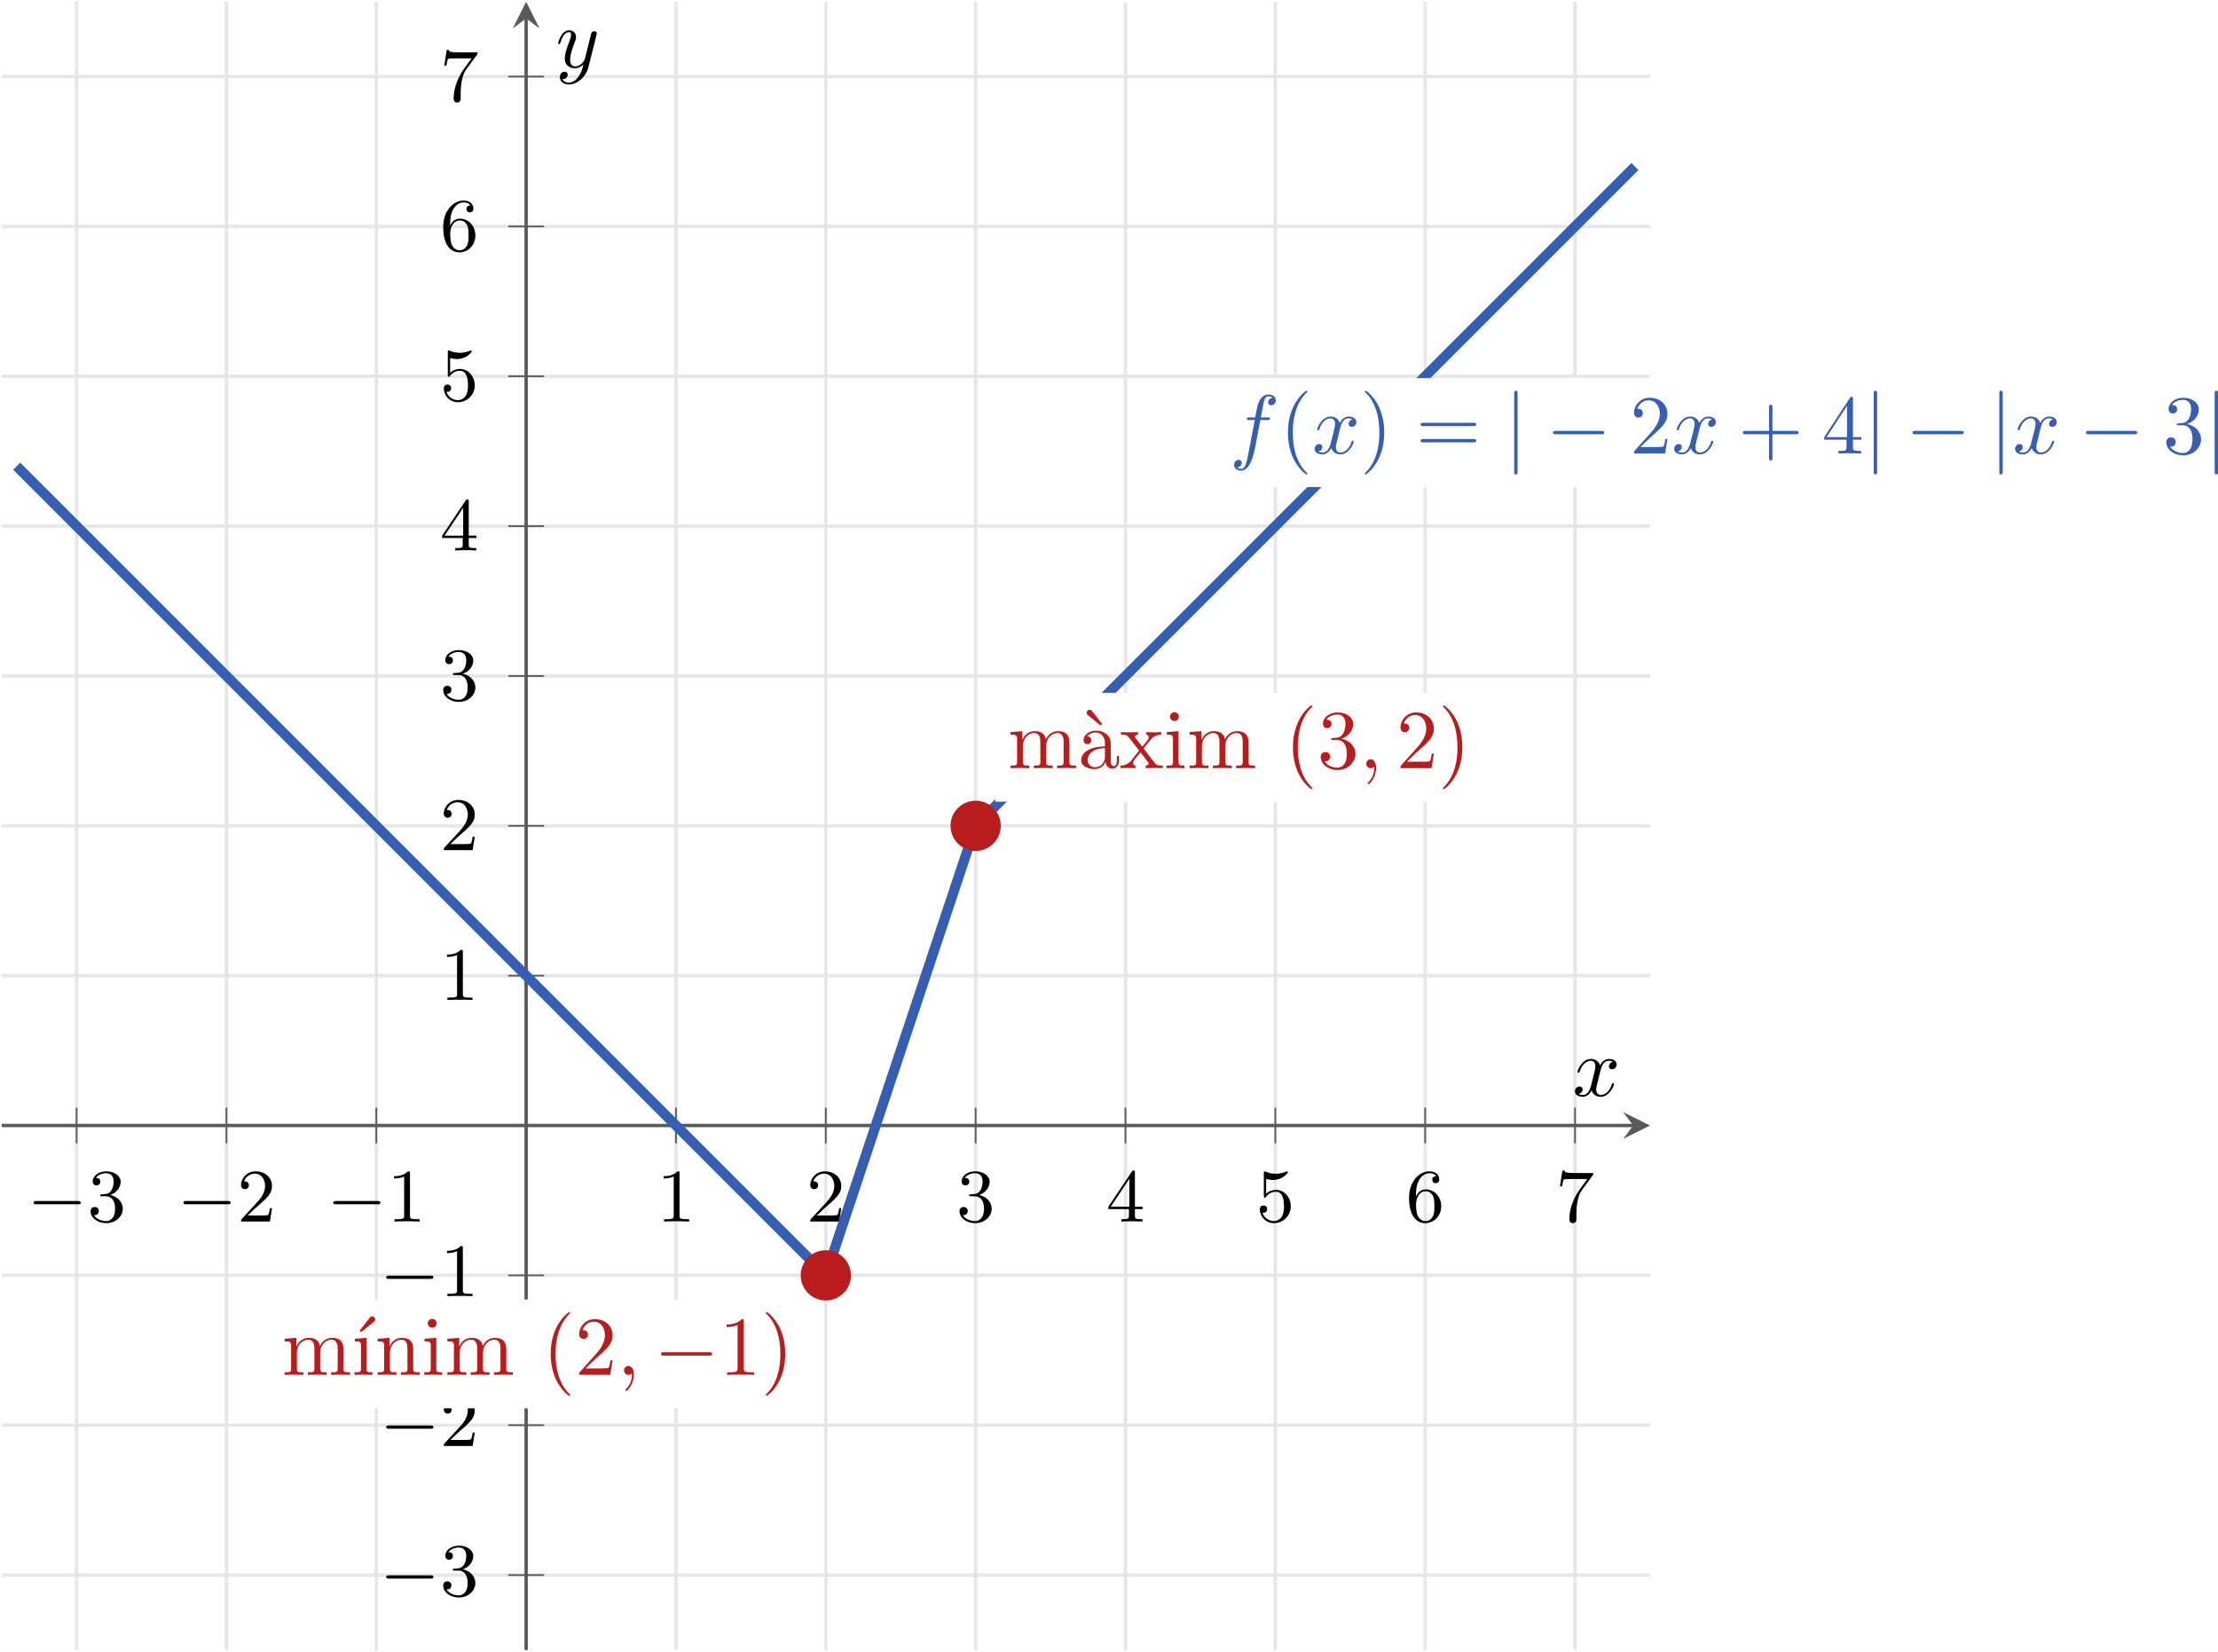
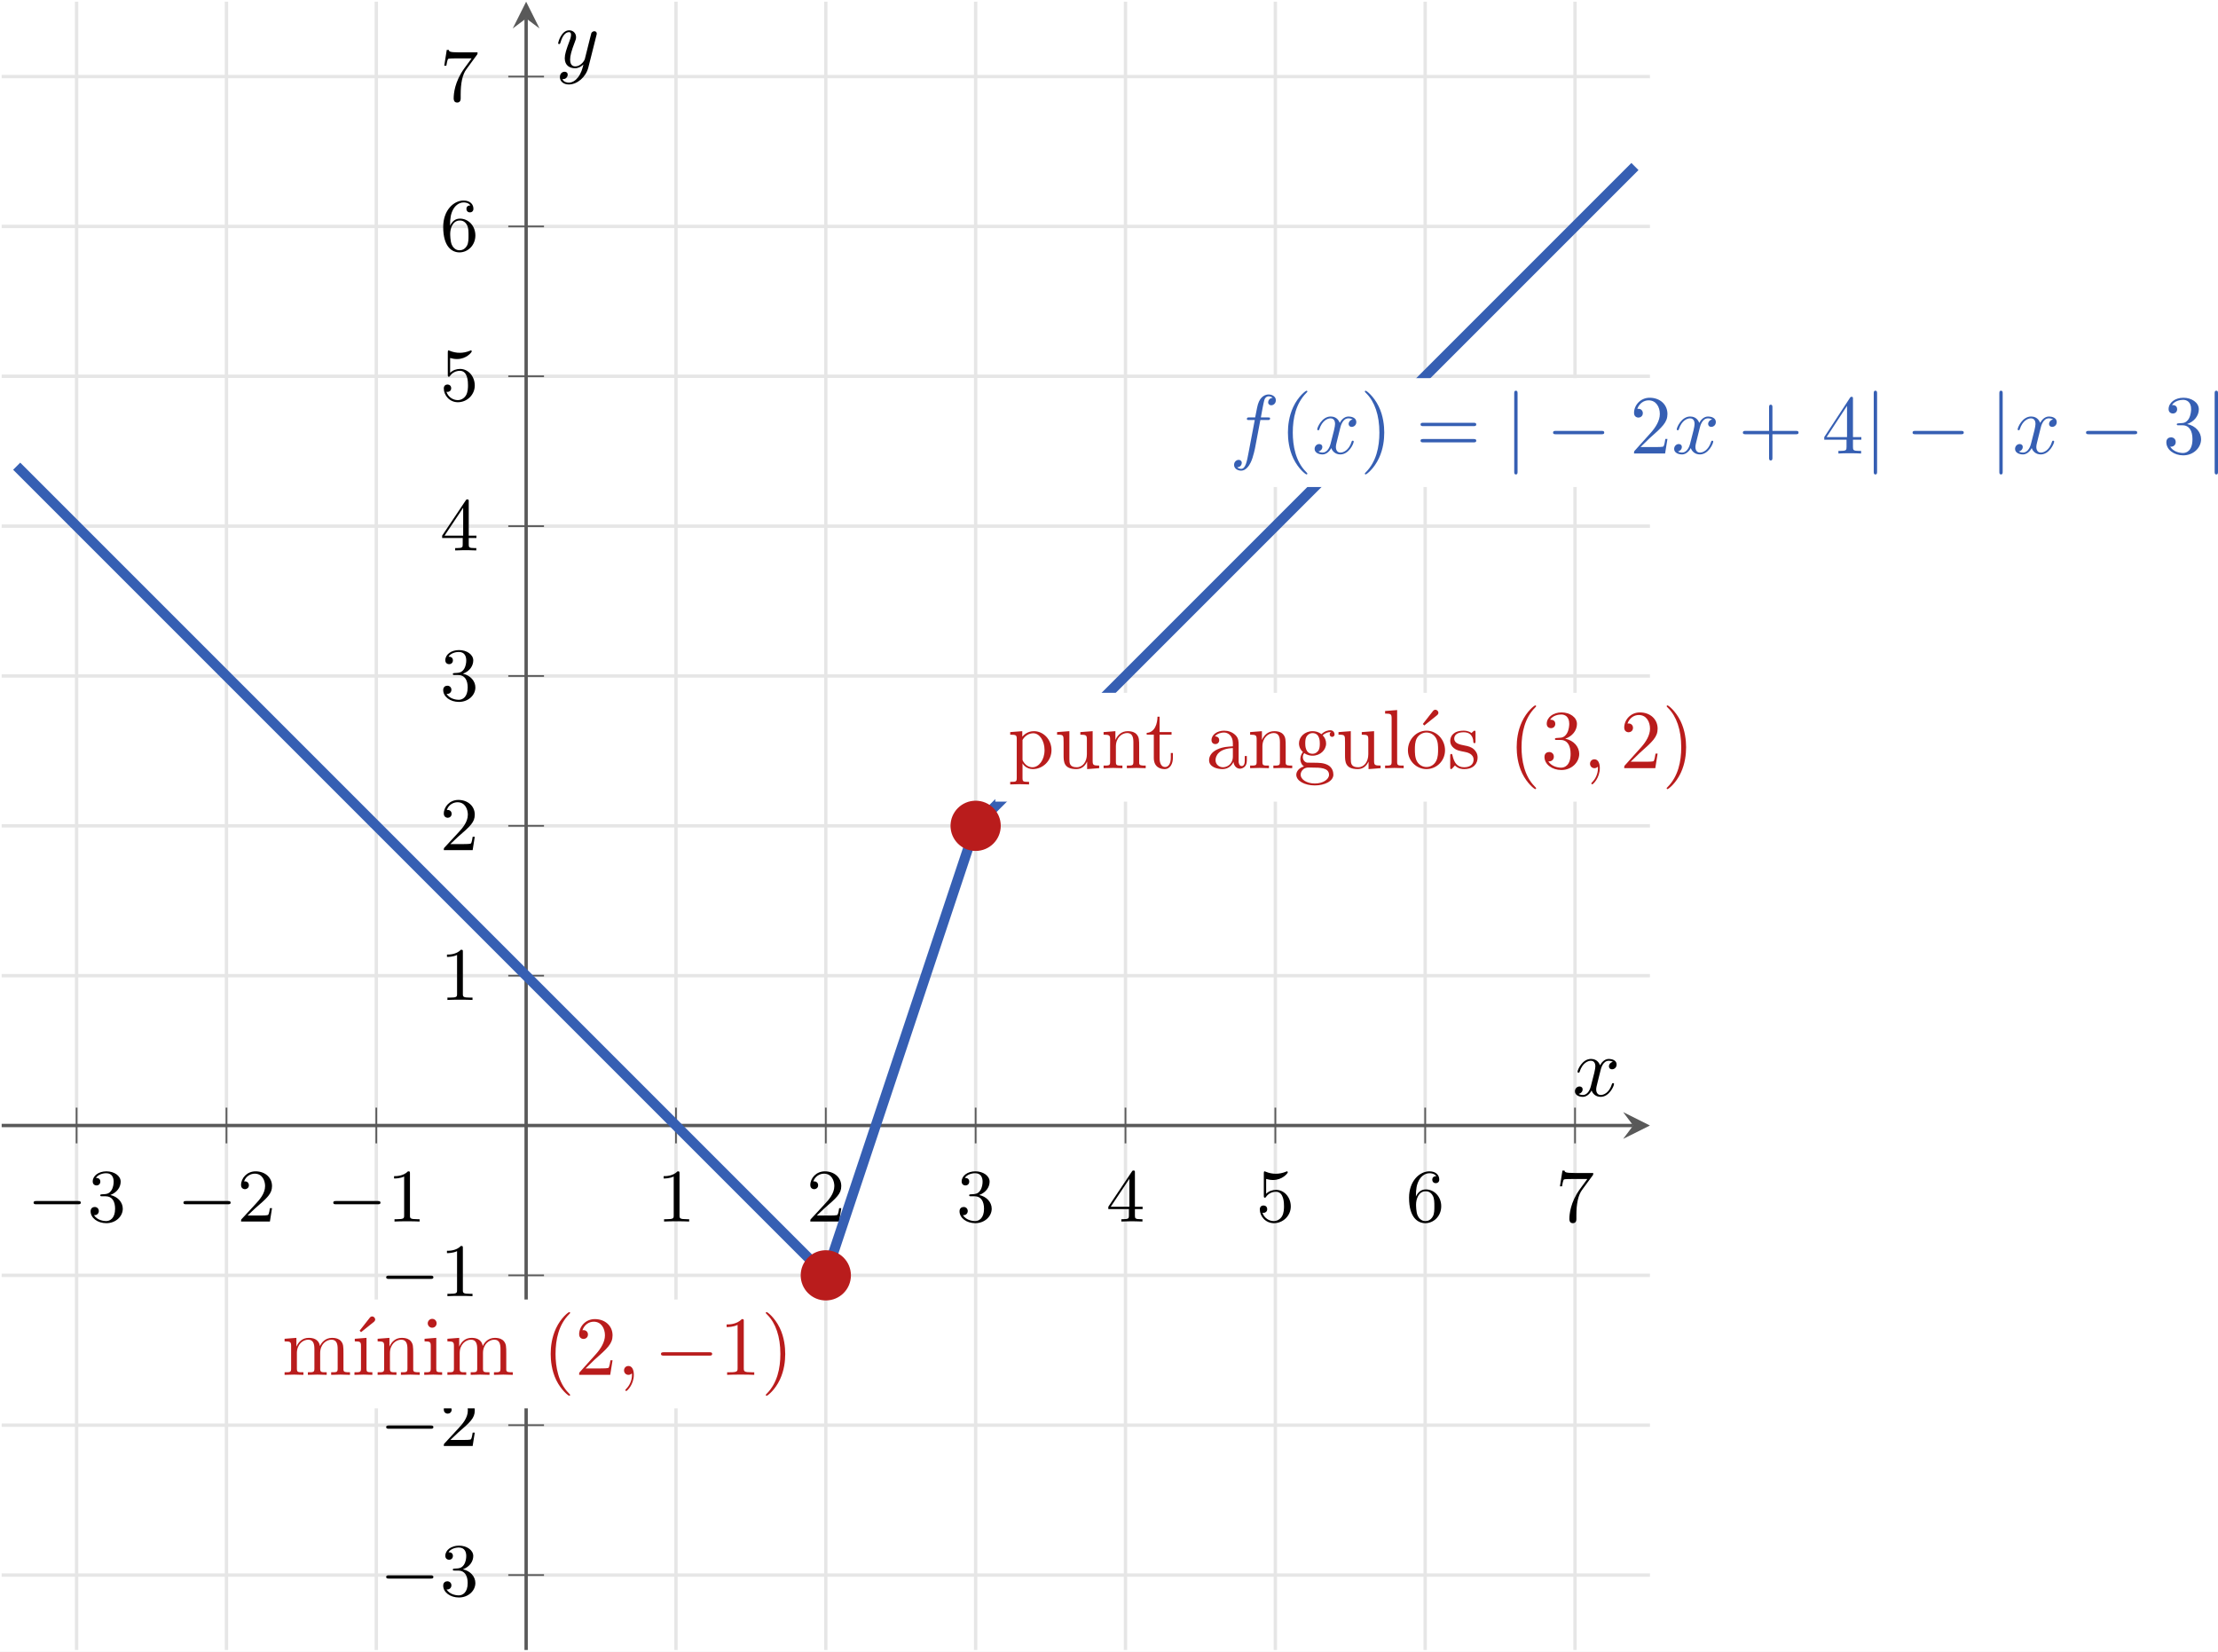
<svg xmlns="http://www.w3.org/2000/svg" xmlns:xlink="http://www.w3.org/1999/xlink" version="1.1" width="263.907pt" height="196.516pt" viewBox="-66.926 -67.02 263.907 196.516">
  <rect x="-66.926" y="-67.02" width="263.907" height="196.516" fill="white" />
  <defs>
    <clipPath id="clip1">
      <path d="M-66.727 129.297H129.391V-66.821H-66.727Z" />
    </clipPath>
    <path id="g0-0" d="M6.052-2.053C6.214-2.053 6.384-2.053 6.384-2.251C6.384-2.439 6.205-2.439 6.052-2.439H1.103C.95-2.439 .771-2.439 .771-2.251C.771-2.053 .941-2.053 1.103-2.053H6.052Z" />
    <path id="g1-49" d="M2.726-5.73C2.726-5.954 2.717-5.972 2.493-5.972C1.937-5.398 1.112-5.398 .834-5.398V-5.12C1.004-5.12 1.551-5.12 2.035-5.353V-.717C2.035-.386 2.008-.278 1.175-.278H.888V0C1.21-.027 2.008-.027 2.376-.027S3.551-.027 3.873 0V-.278H3.587C2.753-.278 2.726-.386 2.726-.717V-5.73Z" />
    <path id="g1-50" d="M4.142-1.587H3.891C3.873-1.47 3.802-.941 3.685-.798C3.631-.717 3.013-.717 2.833-.717H1.237L2.125-1.56C3.596-2.833 4.142-3.309 4.142-4.223C4.142-5.254 3.291-5.972 2.188-5.972C1.157-5.972 .457-5.156 .457-4.34C.457-3.891 .843-3.847 .924-3.847C1.121-3.847 1.39-3.99 1.39-4.313C1.39-4.582 1.201-4.779 .924-4.779C.879-4.779 .852-4.779 .816-4.77C1.031-5.407 1.605-5.694 2.089-5.694C3.004-5.694 3.318-4.842 3.318-4.223C3.318-3.309 2.627-2.564 2.197-2.098L.556-.323C.457-.224 .457-.206 .457 0H3.891L4.142-1.587Z" />
    <path id="g1-51" d="M2.735-3.156C3.569-3.47 3.963-4.125 3.963-4.743C3.963-5.434 3.201-5.972 2.268-5.972S.637-5.443 .637-4.761C.637-4.465 .834-4.295 1.094-4.295S1.542-4.483 1.542-4.743C1.542-5.057 1.327-5.192 1.022-5.192C1.255-5.568 1.802-5.747 2.242-5.747C2.986-5.747 3.129-5.156 3.129-4.734C3.129-4.465 3.075-4.035 2.851-3.694C2.573-3.291 2.26-3.273 2-3.255C1.775-3.237 1.757-3.237 1.686-3.237C1.605-3.228 1.533-3.219 1.533-3.12C1.533-3.004 1.605-3.004 1.757-3.004H2.179C2.959-3.004 3.3-2.376 3.3-1.524C3.3-.377 2.69-.054 2.233-.054C2.062-.054 1.193-.099 .789-.762C1.112-.717 1.363-.941 1.363-1.246C1.363-1.542 1.139-1.731 .879-1.731C.655-1.731 .386-1.596 .386-1.219C.386-.421 1.219 .197 2.26 .197C3.38 .197 4.214-.61 4.214-1.524C4.214-2.304 3.596-2.968 2.735-3.156Z" />
    <path id="g1-52" d="M.26-1.757V-1.479H2.708V-.708C2.708-.377 2.681-.278 2.008-.278H1.811V0C2.376-.027 3.004-.027 3.067-.027C3.111-.027 3.757-.027 4.322 0V-.278H4.125C3.452-.278 3.425-.377 3.425-.708V-1.479H4.34V-1.757H3.425V-5.828C3.425-6.007 3.425-6.07 3.255-6.07C3.147-6.07 3.138-6.061 3.058-5.936L.26-1.757ZM.547-1.757L2.762-5.075V-1.757H.547Z" />
    <path id="g1-53" d="M.933-3.093C.933-2.932 .933-2.833 1.058-2.833C1.13-2.833 1.157-2.869 1.21-2.95C1.479-3.327 1.91-3.542 2.376-3.542C3.335-3.542 3.335-2.161 3.335-1.838C3.335-1.56 3.335-1.004 3.084-.601C2.842-.224 2.466-.054 2.116-.054C1.587-.054 .986-.386 .771-1.049C.78-1.049 .834-1.031 .897-1.031C1.076-1.031 1.336-1.148 1.336-1.47C1.336-1.748 1.139-1.91 .897-1.91C.708-1.91 .457-1.802 .457-1.444C.457-.628 1.139 .197 2.134 .197C3.219 .197 4.142-.681 4.142-1.793C4.142-2.878 3.371-3.766 2.394-3.766C1.964-3.766 1.524-3.622 1.21-3.3V-5.066C1.479-4.985 1.757-4.94 2.035-4.94C3.138-4.94 3.784-5.738 3.784-5.855C3.784-5.936 3.73-5.972 3.685-5.972C3.667-5.972 3.649-5.972 3.569-5.927C3.147-5.756 2.735-5.685 2.358-5.685C1.973-5.685 1.569-5.756 1.157-5.927C1.067-5.972 1.049-5.972 1.04-5.972C.933-5.972 .933-5.882 .933-5.73V-3.093Z" />
    <path id="g1-54" d="M1.201-2.968C1.201-3.882 1.3-4.394 1.542-4.86C1.722-5.227 2.161-5.747 2.824-5.747C3.004-5.747 3.416-5.712 3.622-5.389C3.291-5.389 3.147-5.218 3.147-4.976C3.147-4.743 3.309-4.564 3.56-4.564S3.981-4.725 3.981-4.994C3.981-5.496 3.622-5.972 2.806-5.972C1.65-5.972 .386-4.833 .386-2.833C.386-.403 1.479 .197 2.322 .197C3.318 .197 4.214-.637 4.214-1.82C4.214-2.959 3.389-3.82 2.376-3.82C1.838-3.82 1.453-3.506 1.201-2.968ZM2.313-.054C1.802-.054 1.506-.475 1.399-.735C1.228-1.139 1.219-1.883 1.219-2.026C1.219-2.627 1.497-3.596 2.358-3.596C2.502-3.596 2.941-3.596 3.228-3.04C3.398-2.699 3.398-2.26 3.398-1.829S3.398-.959 3.228-.628C2.95-.117 2.555-.054 2.313-.054Z" />
    <path id="g1-55" d="M4.394-5.469C4.474-5.568 4.474-5.586 4.474-5.774H2.242C1.112-5.774 1.085-5.891 1.058-6.061H.807L.511-4.187H.762C.798-4.394 .87-4.896 .986-5.003C1.049-5.057 1.757-5.057 1.883-5.057H3.766L2.905-3.882C1.739-2.277 1.632-.816 1.632-.305C1.632-.206 1.632 .197 2.044 .197C2.466 .197 2.466-.197 2.466-.314V-.753C2.466-2.071 2.663-3.111 3.138-3.757L4.394-5.469Z" />
    <path id="g2-0" d="M6.565-2.291C6.735-2.291 6.914-2.291 6.914-2.491S6.735-2.69 6.565-2.69H1.176C1.006-2.69 .827-2.69 .827-2.491S1.006-2.291 1.176-2.291H6.565Z" />
    <path id="g2-106" d="M1.584-7.113C1.584-7.293 1.584-7.472 1.385-7.472S1.186-7.293 1.186-7.113V2.132C1.186 2.311 1.186 2.491 1.385 2.491S1.584 2.311 1.584 2.132V-7.113Z" />
    <path id="g3-59" d="M2.022-.01C2.022-.667 1.773-1.056 1.385-1.056C1.056-1.056 .857-.807 .857-.528C.857-.259 1.056 0 1.385 0C1.504 0 1.634-.04 1.733-.13C1.763-.149 1.773-.159 1.783-.159S1.803-.149 1.803-.01C1.803 .727 1.455 1.325 1.126 1.654C1.016 1.763 1.016 1.783 1.016 1.813C1.016 1.883 1.066 1.923 1.116 1.923C1.225 1.923 2.022 1.156 2.022-.01Z" />
    <path id="g3-102" d="M3.656-3.985H4.513C4.712-3.985 4.812-3.985 4.812-4.184C4.812-4.294 4.712-4.294 4.543-4.294H3.716L3.925-5.43C3.965-5.639 4.105-6.346 4.164-6.466C4.254-6.655 4.423-6.804 4.633-6.804C4.672-6.804 4.932-6.804 5.121-6.625C4.682-6.585 4.583-6.237 4.583-6.087C4.583-5.858 4.762-5.738 4.951-5.738C5.21-5.738 5.499-5.958 5.499-6.336C5.499-6.795 5.041-7.024 4.633-7.024C4.294-7.024 3.666-6.844 3.367-5.858C3.308-5.649 3.278-5.549 3.039-4.294H2.351C2.162-4.294 2.052-4.294 2.052-4.105C2.052-3.985 2.142-3.985 2.331-3.985H2.989L2.242-.05C2.062 .917 1.893 1.823 1.375 1.823C1.335 1.823 1.086 1.823 .897 1.644C1.355 1.614 1.445 1.255 1.445 1.106C1.445 .877 1.265 .757 1.076 .757C.817 .757 .528 .976 .528 1.355C.528 1.803 .966 2.042 1.375 2.042C1.923 2.042 2.321 1.455 2.501 1.076C2.819 .448 3.049-.757 3.059-.827L3.656-3.985Z" />
    <path id="g3-120" d="M3.328-3.009C3.387-3.268 3.616-4.184 4.314-4.184C4.364-4.184 4.603-4.184 4.812-4.055C4.533-4.005 4.334-3.756 4.334-3.517C4.334-3.357 4.443-3.168 4.712-3.168C4.932-3.168 5.25-3.347 5.25-3.746C5.25-4.264 4.663-4.403 4.324-4.403C3.746-4.403 3.397-3.875 3.278-3.646C3.029-4.304 2.491-4.403 2.202-4.403C1.166-4.403 .598-3.118 .598-2.869C.598-2.77 .697-2.77 .717-2.77C.797-2.77 .827-2.79 .847-2.879C1.186-3.935 1.843-4.184 2.182-4.184C2.371-4.184 2.72-4.095 2.72-3.517C2.72-3.208 2.55-2.54 2.182-1.146C2.022-.528 1.674-.11 1.235-.11C1.176-.11 .946-.11 .737-.239C.986-.289 1.205-.498 1.205-.777C1.205-1.046 .986-1.126 .837-1.126C.538-1.126 .289-.867 .289-.548C.289-.09 .787 .11 1.225 .11C1.883 .11 2.242-.588 2.271-.648C2.391-.279 2.75 .11 3.347 .11C4.374 .11 4.941-1.176 4.941-1.425C4.941-1.524 4.852-1.524 4.822-1.524C4.732-1.524 4.712-1.484 4.692-1.415C4.364-.349 3.686-.11 3.367-.11C2.979-.11 2.819-.428 2.819-.767C2.819-.986 2.879-1.205 2.989-1.644L3.328-3.009Z" />
    <path id="g3-121" d="M4.842-3.796C4.882-3.935 4.882-3.955 4.882-4.025C4.882-4.204 4.742-4.294 4.593-4.294C4.493-4.294 4.334-4.234 4.244-4.085C4.224-4.035 4.144-3.726 4.105-3.547C4.035-3.288 3.965-3.019 3.905-2.75L3.457-.956C3.417-.807 2.989-.11 2.331-.11C1.823-.11 1.714-.548 1.714-.917C1.714-1.375 1.883-1.993 2.222-2.869C2.381-3.278 2.421-3.387 2.421-3.587C2.421-4.035 2.102-4.403 1.604-4.403C.658-4.403 .289-2.959 .289-2.869C.289-2.77 .389-2.77 .408-2.77C.508-2.77 .518-2.79 .568-2.949C.837-3.885 1.235-4.184 1.574-4.184C1.654-4.184 1.823-4.184 1.823-3.866C1.823-3.616 1.724-3.357 1.654-3.168C1.255-2.112 1.076-1.544 1.076-1.076C1.076-.189 1.704 .11 2.291 .11C2.68 .11 3.019-.06 3.298-.339C3.168 .179 3.049 .667 2.65 1.196C2.391 1.534 2.012 1.823 1.554 1.823C1.415 1.823 .966 1.793 .797 1.405C.956 1.405 1.086 1.405 1.225 1.285C1.325 1.196 1.425 1.066 1.425 .877C1.425 .568 1.156 .528 1.056 .528C.827 .528 .498 .687 .498 1.176C.498 1.674 .936 2.042 1.554 2.042C2.58 2.042 3.606 1.136 3.885 .01L4.842-3.796Z" />
    <path id="g4-16" d="M1.763-4.403L.369-4.294V-3.985C1.016-3.985 1.106-3.925 1.106-3.437V-.757C1.106-.309 .996-.309 .329-.309V0C.648-.01 1.186-.03 1.425-.03C1.773-.03 2.122-.01 2.461 0V-.309C1.803-.309 1.763-.359 1.763-.747V-4.403Z" />
-     <path id="g4-18" d="M2.74-5.081L2.919-5.25L1.724-6.785C1.694-6.824 1.584-6.954 1.425-6.954C1.245-6.954 1.066-6.775 1.066-6.595C1.066-6.476 1.136-6.376 1.235-6.296L2.74-5.081Z" />
    <path id="g4-19" d="M3.736-6.296C3.826-6.366 3.905-6.476 3.905-6.595C3.905-6.775 3.726-6.954 3.547-6.954C3.397-6.954 3.288-6.844 3.248-6.785L2.052-5.26L2.222-5.081L3.736-6.296Z" />
    <path id="g4-40" d="M3.298 2.391C3.298 2.361 3.298 2.341 3.128 2.172C1.883 .917 1.564-.966 1.564-2.491C1.564-4.224 1.943-5.958 3.168-7.203C3.298-7.323 3.298-7.342 3.298-7.372C3.298-7.442 3.258-7.472 3.198-7.472C3.098-7.472 2.202-6.795 1.614-5.529C1.106-4.433 .986-3.328 .986-2.491C.986-1.714 1.096-.508 1.644 .618C2.242 1.843 3.098 2.491 3.198 2.491C3.258 2.491 3.298 2.461 3.298 2.391Z" />
    <path id="g4-41" d="M2.879-2.491C2.879-3.268 2.77-4.473 2.222-5.599C1.624-6.824 .767-7.472 .667-7.472C.608-7.472 .568-7.432 .568-7.372C.568-7.342 .568-7.323 .757-7.143C1.733-6.157 2.301-4.573 2.301-2.491C2.301-.787 1.933 .966 .697 2.222C.568 2.341 .568 2.361 .568 2.391C.568 2.451 .608 2.491 .667 2.491C.767 2.491 1.664 1.813 2.252 .548C2.76-.548 2.879-1.654 2.879-2.491Z" />
    <path id="g4-43" d="M4.075-2.291H6.854C6.994-2.291 7.183-2.291 7.183-2.491S6.994-2.69 6.854-2.69H4.075V-5.479C4.075-5.619 4.075-5.808 3.875-5.808S3.676-5.619 3.676-5.479V-2.69H.887C.747-2.69 .558-2.69 .558-2.491S.747-2.291 .887-2.291H3.676V.498C3.676 .638 3.676 .827 3.875 .827S4.075 .638 4.075 .498V-2.291Z" />
    <path id="g4-49" d="M2.929-6.376C2.929-6.615 2.929-6.635 2.7-6.635C2.082-5.998 1.205-5.998 .887-5.998V-5.689C1.086-5.689 1.674-5.689 2.192-5.948V-.787C2.192-.428 2.162-.309 1.265-.309H.946V0C1.295-.03 2.162-.03 2.56-.03S3.826-.03 4.174 0V-.309H3.856C2.959-.309 2.929-.418 2.929-.787V-6.376Z" />
    <path id="g4-50" d="M1.265-.767L2.321-1.793C3.875-3.168 4.473-3.706 4.473-4.702C4.473-5.838 3.577-6.635 2.361-6.635C1.235-6.635 .498-5.719 .498-4.832C.498-4.274 .996-4.274 1.026-4.274C1.196-4.274 1.544-4.394 1.544-4.802C1.544-5.061 1.365-5.32 1.016-5.32C.936-5.32 .917-5.32 .887-5.31C1.116-5.958 1.654-6.326 2.232-6.326C3.138-6.326 3.567-5.519 3.567-4.702C3.567-3.905 3.068-3.118 2.521-2.501L.608-.369C.498-.259 .498-.239 .498 0H4.194L4.473-1.733H4.224C4.174-1.435 4.105-.996 4.005-.847C3.935-.767 3.278-.767 3.059-.767H1.265Z" />
    <path id="g4-51" d="M2.889-3.507C3.706-3.776 4.284-4.473 4.284-5.26C4.284-6.077 3.407-6.635 2.451-6.635C1.445-6.635 .687-6.037 .687-5.28C.687-4.951 .907-4.762 1.196-4.762C1.504-4.762 1.704-4.981 1.704-5.27C1.704-5.768 1.235-5.768 1.086-5.768C1.395-6.257 2.052-6.386 2.411-6.386C2.819-6.386 3.367-6.167 3.367-5.27C3.367-5.151 3.347-4.573 3.088-4.134C2.79-3.656 2.451-3.626 2.202-3.616C2.122-3.606 1.883-3.587 1.813-3.587C1.733-3.577 1.664-3.567 1.664-3.467C1.664-3.357 1.733-3.357 1.903-3.357H2.341C3.158-3.357 3.527-2.68 3.527-1.704C3.527-.349 2.839-.06 2.401-.06C1.973-.06 1.225-.229 .877-.817C1.225-.767 1.534-.986 1.534-1.365C1.534-1.724 1.265-1.923 .976-1.923C.737-1.923 .418-1.783 .418-1.345C.418-.438 1.345 .219 2.431 .219C3.646 .219 4.553-.687 4.553-1.704C4.553-2.521 3.925-3.298 2.889-3.507Z" />
    <path id="g4-52" d="M2.929-1.644V-.777C2.929-.418 2.909-.309 2.172-.309H1.963V0C2.371-.03 2.889-.03 3.308-.03S4.254-.03 4.663 0V-.309H4.453C3.716-.309 3.696-.418 3.696-.777V-1.644H4.692V-1.953H3.696V-6.486C3.696-6.685 3.696-6.745 3.537-6.745C3.447-6.745 3.417-6.745 3.337-6.625L.279-1.953V-1.644H2.929ZM2.989-1.953H.558L2.989-5.669V-1.953Z" />
    <path id="g4-61" d="M6.844-3.258C6.994-3.258 7.183-3.258 7.183-3.457S6.994-3.656 6.854-3.656H.887C.747-3.656 .558-3.656 .558-3.457S.747-3.258 .897-3.258H6.844ZM6.854-1.325C6.994-1.325 7.183-1.325 7.183-1.524S6.994-1.724 6.844-1.724H.897C.747-1.724 .558-1.724 .558-1.524S.747-1.325 .887-1.325H6.854Z" />
    <path id="g4-97" d="M3.318-.757C3.357-.359 3.626 .06 4.095 .06C4.304 .06 4.912-.08 4.912-.887V-1.445H4.663V-.887C4.663-.309 4.413-.249 4.304-.249C3.975-.249 3.935-.697 3.935-.747V-2.74C3.935-3.158 3.935-3.547 3.577-3.915C3.188-4.304 2.69-4.463 2.212-4.463C1.395-4.463 .707-3.995 .707-3.337C.707-3.039 .907-2.869 1.166-2.869C1.445-2.869 1.624-3.068 1.624-3.328C1.624-3.447 1.574-3.776 1.116-3.786C1.385-4.134 1.873-4.244 2.192-4.244C2.68-4.244 3.248-3.856 3.248-2.969V-2.6C2.74-2.57 2.042-2.54 1.415-2.242C.667-1.903 .418-1.385 .418-.946C.418-.139 1.385 .11 2.012 .11C2.67 .11 3.128-.289 3.318-.757ZM3.248-2.391V-1.395C3.248-.448 2.531-.11 2.082-.11C1.594-.11 1.186-.458 1.186-.956C1.186-1.504 1.604-2.331 3.248-2.391Z" />
+     <path id="g4-103" d="M2.212-1.714C1.345-1.714 1.345-2.71 1.345-2.939C1.345-3.208 1.355-3.527 1.504-3.776C1.584-3.895 1.813-4.174 2.212-4.174C3.078-4.174 3.078-3.178 3.078-2.949C3.078-2.68 3.068-2.361 2.919-2.112C2.839-1.993 2.61-1.714 2.212-1.714ZM1.056-1.325C1.056-1.365 1.056-1.594 1.225-1.793C1.614-1.514 2.022-1.484 2.212-1.484C3.138-1.484 3.826-2.172 3.826-2.939C3.826-3.308 3.666-3.676 3.417-3.905C3.776-4.244 4.134-4.294 4.314-4.294C4.334-4.294 4.384-4.294 4.413-4.284C4.304-4.244 4.254-4.134 4.254-4.015C4.254-3.846 4.384-3.726 4.543-3.726C4.643-3.726 4.832-3.796 4.832-4.025C4.832-4.194 4.712-4.513 4.324-4.513C4.125-4.513 3.686-4.453 3.268-4.045C2.849-4.374 2.431-4.403 2.212-4.403C1.285-4.403 .598-3.716 .598-2.949C.598-2.511 .817-2.132 1.066-1.923C.936-1.773 .757-1.445 .757-1.096C.757-.787 .887-.408 1.196-.209C.598-.04 .279 .389 .279 .787C.279 1.504 1.265 2.052 2.481 2.052C3.656 2.052 4.692 1.544 4.692 .767C4.692 .418 4.553-.09 4.045-.369C3.517-.648 2.939-.648 2.331-.648C2.082-.648 1.654-.648 1.584-.658C1.265-.697 1.056-1.006 1.056-1.325ZM2.491 1.823C1.484 1.823 .797 1.315 .797 .787C.797 .329 1.176-.04 1.614-.07H2.202C3.059-.07 4.174-.07 4.174 .787C4.174 1.325 3.467 1.823 2.491 1.823Z" />
    <path id="g4-105" d="M1.763-4.403L.369-4.294V-3.985C1.016-3.985 1.106-3.925 1.106-3.437V-.757C1.106-.309 .996-.309 .329-.309V0C.648-.01 1.186-.03 1.425-.03C1.773-.03 2.122-.01 2.461 0V-.309C1.803-.309 1.763-.359 1.763-.747V-4.403ZM1.803-6.137C1.803-6.456 1.554-6.665 1.275-6.665C.966-6.665 .747-6.396 .747-6.137C.747-5.868 .966-5.609 1.275-5.609C1.554-5.609 1.803-5.818 1.803-6.137Z" />
+     <path id="g4-108" d="M1.763-6.914L.329-6.804V-6.496C1.026-6.496 1.106-6.426 1.106-5.938V-.757C1.106-.309 .996-.309 .329-.309V0C.658-.01 1.186-.03 1.435-.03S2.172-.01 2.54 0V-.309C1.873-.309 1.763-.309 1.763-.757V-6.914Z" />
    <path id="g4-109" d="M1.096-3.427V-.757C1.096-.309 .986-.309 .319-.309V0C.667-.01 1.176-.03 1.445-.03C1.704-.03 2.222-.01 2.56 0V-.309C1.893-.309 1.783-.309 1.783-.757V-2.59C1.783-3.626 2.491-4.184 3.128-4.184C3.756-4.184 3.866-3.646 3.866-3.078V-.757C3.866-.309 3.756-.309 3.088-.309V0C3.437-.01 3.945-.03 4.214-.03C4.473-.03 4.991-.01 5.33 0V-.309C4.663-.309 4.553-.309 4.553-.757V-2.59C4.553-3.626 5.26-4.184 5.898-4.184C6.526-4.184 6.635-3.646 6.635-3.078V-.757C6.635-.309 6.526-.309 5.858-.309V0C6.207-.01 6.715-.03 6.984-.03C7.243-.03 7.761-.01 8.1 0V-.309C7.582-.309 7.333-.309 7.323-.608V-2.511C7.323-3.367 7.323-3.676 7.014-4.035C6.874-4.204 6.545-4.403 5.968-4.403C5.131-4.403 4.692-3.806 4.523-3.427C4.384-4.294 3.646-4.403 3.198-4.403C2.471-4.403 2.002-3.975 1.724-3.357V-4.403L.319-4.294V-3.985C1.016-3.985 1.096-3.915 1.096-3.427Z" />
    <path id="g4-110" d="M1.096-3.427V-.757C1.096-.309 .986-.309 .319-.309V0C.667-.01 1.176-.03 1.445-.03C1.704-.03 2.222-.01 2.56 0V-.309C1.893-.309 1.783-.309 1.783-.757V-2.59C1.783-3.626 2.491-4.184 3.128-4.184C3.756-4.184 3.866-3.646 3.866-3.078V-.757C3.866-.309 3.756-.309 3.088-.309V0C3.437-.01 3.945-.03 4.214-.03C4.473-.03 4.991-.01 5.33 0V-.309C4.812-.309 4.563-.309 4.553-.608V-2.511C4.553-3.367 4.553-3.676 4.244-4.035C4.105-4.204 3.776-4.403 3.198-4.403C2.471-4.403 2.002-3.975 1.724-3.357V-4.403L.319-4.294V-3.985C1.016-3.985 1.096-3.915 1.096-3.427Z" />
-     <path id="g4-120" d="M2.859-2.341C3.158-2.72 3.537-3.208 3.776-3.467C4.085-3.826 4.493-3.975 4.961-3.985V-4.294C4.702-4.274 4.403-4.264 4.144-4.264C3.846-4.264 3.318-4.284 3.188-4.294V-3.985C3.397-3.965 3.477-3.836 3.477-3.676S3.377-3.387 3.328-3.328L2.71-2.55L1.933-3.557C1.843-3.656 1.843-3.676 1.843-3.736C1.843-3.885 1.993-3.975 2.192-3.985V-4.294C1.933-4.284 1.275-4.264 1.116-4.264C.907-4.264 .438-4.274 .169-4.294V-3.985C.867-3.985 .877-3.975 1.345-3.377L2.331-2.092L1.395-.907C.917-.329 .329-.309 .12-.309V0C.379-.02 .687-.03 .946-.03C1.235-.03 1.654-.01 1.893 0V-.309C1.674-.339 1.604-.468 1.604-.618C1.604-.837 1.893-1.166 2.501-1.883L3.258-.887C3.337-.777 3.467-.618 3.467-.558C3.467-.468 3.377-.319 3.108-.309V0C3.407-.01 3.965-.03 4.184-.03C4.453-.03 4.842-.02 5.141 0V-.309C4.603-.309 4.423-.329 4.194-.618L2.859-2.341Z" />
+     <path id="g4-111" d="M4.692-2.132C4.692-3.407 3.696-4.463 2.491-4.463C1.245-4.463 .279-3.377 .279-2.132C.279-.847 1.315 .11 2.481 .11C3.686 .11 4.692-.867 4.692-2.132ZM2.491-.139C2.062-.139 1.624-.349 1.355-.807C1.106-1.245 1.106-1.853 1.106-2.212C1.106-2.6 1.106-3.138 1.345-3.577C1.614-4.035 2.082-4.244 2.481-4.244C2.919-4.244 3.347-4.025 3.606-3.597S3.866-2.59 3.866-2.212C3.866-1.853 3.866-1.315 3.646-.877C3.427-.428 2.989-.139 2.491-.139Z" />
+     <path id="g4-112" d="M1.714-3.746V-4.403L.279-4.294V-3.985C.986-3.985 1.056-3.925 1.056-3.487V1.176C1.056 1.624 .946 1.624 .279 1.624V1.933C.618 1.923 1.136 1.903 1.395 1.903C1.664 1.903 2.172 1.923 2.521 1.933V1.624C1.853 1.624 1.743 1.624 1.743 1.176V-.498V-.588C1.793-.428 2.212 .11 2.969 .11C4.154 .11 5.191-.867 5.191-2.152C5.191-3.417 4.224-4.403 3.108-4.403C2.331-4.403 1.913-3.965 1.714-3.746ZM1.743-1.136V-3.357C2.032-3.866 2.521-4.154 3.029-4.154C3.756-4.154 4.364-3.278 4.364-2.152C4.364-.946 3.666-.11 2.929-.11C2.531-.11 2.152-.309 1.883-.717C1.743-.927 1.743-.936 1.743-1.136Z" />
+     <path id="g4-115" d="M2.072-1.933C2.291-1.893 3.108-1.733 3.108-1.016C3.108-.508 2.76-.11 1.983-.11C1.146-.11 .787-.677 .598-1.524C.568-1.654 .558-1.694 .458-1.694C.329-1.694 .329-1.624 .329-1.445V-.13C.329 .04 .329 .11 .438 .11C.488 .11 .498 .1 .687-.09C.707-.11 .707-.13 .887-.319C1.325 .1 1.773 .11 1.983 .11C3.128 .11 3.587-.558 3.587-1.275C3.587-1.803 3.288-2.102 3.168-2.222C2.839-2.54 2.451-2.62 2.032-2.7C1.474-2.809 .807-2.939 .807-3.517C.807-3.866 1.066-4.274 1.923-4.274C3.019-4.274 3.068-3.377 3.088-3.068C3.098-2.979 3.188-2.979 3.208-2.979C3.337-2.979 3.337-3.029 3.337-3.218V-4.224C3.337-4.394 3.337-4.463 3.228-4.463C3.178-4.463 3.158-4.463 3.029-4.344C2.999-4.304 2.899-4.214 2.859-4.184C2.481-4.463 2.072-4.463 1.923-4.463C.707-4.463 .329-3.796 .329-3.238C.329-2.889 .488-2.61 .757-2.391C1.076-2.132 1.355-2.072 2.072-1.933Z" />
+     <path id="g4-116" d="M1.724-3.985H3.148V-4.294H1.724V-6.127H1.474C1.465-5.31 1.166-4.244 .189-4.204V-3.985H1.036V-1.235C1.036-.01 1.963 .11 2.321 .11C3.029 .11 3.308-.598 3.308-1.235V-1.803H3.059V-1.255C3.059-.518 2.76-.139 2.391-.139C1.724-.139 1.724-1.046 1.724-1.215V-3.985Z" />
+     <path id="g4-117" d="M3.895-.787V.11L5.33 0V-.309C4.633-.309 4.553-.379 4.553-.867V-4.403L3.088-4.294V-3.985C3.786-3.985 3.866-3.915 3.866-3.427V-1.654C3.866-.787 3.387-.11 2.66-.11C1.823-.11 1.783-.578 1.783-1.096V-4.403L.319-4.294V-3.985C1.096-3.985 1.096-3.955 1.096-3.068V-1.574C1.096-.797 1.096 .11 2.61 .11C3.168 .11 3.606-.169 3.895-.787Z" />
  </defs>
  <g id="page1">
    <path d="M-57.812 129.297V-66.821M-39.98 129.297V-66.821M-22.152 129.297V-66.821M13.504 129.297V-66.821M31.332 129.297V-66.821M49.16 129.297V-66.821M66.988 129.297V-66.821M84.82 129.297V-66.821M102.648 129.297V-66.821M120.476 129.297V-66.821" stroke="#e6e6e6" fill="none" stroke-width=".399" stroke-miterlimit="10" />
    <path d="M-66.727 120.383H129.391M-66.727 102.55H129.391M-66.727 84.722H129.391M-66.727 49.066H129.391M-66.727 31.238H129.391M-66.727 13.41H129.391M-66.727-4.418H129.391M-66.727-22.25H129.391M-66.727-40.078H129.391M-66.727-57.907H129.391" stroke="#e6e6e6" fill="none" stroke-width=".399" stroke-miterlimit="10" />
    <path d="M-57.812 69.019V64.769M-39.98 69.019V64.769M-22.152 69.019V64.769M13.504 69.019V64.769M31.332 69.019V64.769M49.16 69.019V64.769M66.988 69.019V64.769M84.82 69.019V64.769M102.648 69.019V64.769M120.476 69.019V64.769" stroke="#595959" fill="none" stroke-width=".199" stroke-miterlimit="10" />
    <path d="M-6.449 120.383H-2.199M-6.449 102.55H-2.199M-6.449 84.722H-2.199M-6.449 49.066H-2.199M-6.449 31.238H-2.199M-6.449 13.41H-2.199M-6.449-4.418H-2.199M-6.449-22.25H-2.199M-6.449-40.078H-2.199M-6.449-57.907H-2.199" stroke="#595959" fill="none" stroke-width=".199" stroke-miterlimit="10" />
    <path d="M-66.727 66.894H127.398" stroke="#595959" fill="none" stroke-width=".399" stroke-miterlimit="10" />
    <path d="M129.391 66.895L126.203 65.301L127.399 66.895L126.203 68.488" fill="#595959" />
    <path d="M-4.324 129.297V-64.828" stroke="#595959" fill="none" stroke-width=".399" stroke-miterlimit="10" />
    <path d="M-4.324-66.82L-5.918-63.633L-4.324-64.828L-2.73-63.633" fill="#595959" />
    <g transform="matrix(1 0 0 1 2.7329 -50.7771)">
      <use x="-66.431" y="129.096" xlink:href="#g0-0" />
      <use x="-59.264" y="129.096" xlink:href="#g1-51" />
    </g>
    <g transform="matrix(1 0 0 1 20.5616 -50.7771)">
      <use x="-66.431" y="129.096" xlink:href="#g0-0" />
      <use x="-59.264" y="129.096" xlink:href="#g1-50" />
    </g>
    <g transform="matrix(1 0 0 1 38.3902 -50.7771)">
      <use x="-66.431" y="129.096" xlink:href="#g0-0" />
      <use x="-59.264" y="129.096" xlink:href="#g1-49" />
    </g>
    <g transform="matrix(1 0 0 1 77.6313 -50.7771)">
      <use x="-66.431" y="129.096" xlink:href="#g1-49" />
    </g>
    <g transform="matrix(1 0 0 1 95.4599 -50.7771)">
      <use x="-66.431" y="129.096" xlink:href="#g1-50" />
    </g>
    <g transform="matrix(1 0 0 1 113.2886 -50.7771)">
      <use x="-66.431" y="129.096" xlink:href="#g1-51" />
    </g>
    <g transform="matrix(1 0 0 1 131.1172 -50.7771)">
      <use x="-66.431" y="129.096" xlink:href="#g1-52" />
    </g>
    <g transform="matrix(1 0 0 1 148.9459 -50.7771)">
      <use x="-66.431" y="129.096" xlink:href="#g1-53" />
    </g>
    <g transform="matrix(1 0 0 1 166.7741 -50.7771)">
      <use x="-66.431" y="129.096" xlink:href="#g1-54" />
    </g>
    <g transform="matrix(1 0 0 1 184.6031 -50.7771)">
      <use x="-66.431" y="129.096" xlink:href="#g1-55" />
    </g>
    <g transform="matrix(1 0 0 1 44.6856 -6.241)">
      <use x="-66.431" y="129.096" xlink:href="#g0-0" />
      <use x="-59.264" y="129.096" xlink:href="#g1-51" />
    </g>
    <g transform="matrix(1 0 0 1 44.6856 -24.07)">
      <use x="-66.431" y="129.096" xlink:href="#g0-0" />
      <use x="-59.264" y="129.096" xlink:href="#g1-50" />
    </g>
    <g transform="matrix(1 0 0 1 44.6856 -41.8983)">
      <use x="-66.431" y="129.096" xlink:href="#g0-0" />
      <use x="-59.264" y="129.096" xlink:href="#g1-49" />
    </g>
    <g transform="matrix(1 0 0 1 51.8531 -77.1405)">
      <use x="-66.431" y="129.096" xlink:href="#g1-49" />
    </g>
    <g transform="matrix(1 0 0 1 51.8531 -94.9692)">
      <use x="-66.431" y="129.096" xlink:href="#g1-50" />
    </g>
    <g transform="matrix(1 0 0 1 51.8531 -112.7978)">
      <use x="-66.431" y="129.096" xlink:href="#g1-51" />
    </g>
    <g transform="matrix(1 0 0 1 51.8531 -130.6265)">
      <use x="-66.431" y="129.096" xlink:href="#g1-52" />
    </g>
    <g transform="matrix(1 0 0 1 51.8531 -148.4551)">
      <use x="-66.431" y="129.096" xlink:href="#g1-53" />
    </g>
    <g transform="matrix(1 0 0 1 51.8531 -166.2838)">
      <use x="-66.431" y="129.096" xlink:href="#g1-54" />
    </g>
    <g transform="matrix(1 0 0 1 51.8531 -184.1124)">
      <use x="-66.431" y="129.096" xlink:href="#g1-55" />
    </g>
    <path d="M-64.941-11.551L31.332 84.722" stroke="#365fb3" fill="none" stroke-width="1.196" stroke-miterlimit="10" clip-path="url(#clip1)" />
    <path d="M31.332 84.722L49.16 31.238" stroke="#365fb3" fill="none" stroke-width="1.196" stroke-miterlimit="10" clip-path="url(#clip1)" />
    <path d="M49.16 31.238L127.605-47.207" stroke="#365fb3" fill="none" stroke-width="1.196" stroke-miterlimit="10" clip-path="url(#clip1)" />
    <path d="M-34.879 100.547H28.992V87.597H-34.879Z" fill="#fff" clip-path="url(#clip1)" />
    <g fill="#b91c1c" transform="matrix(1 0 0 1 33.0478 -32.5324)">
      <use x="-66.431" y="129.096" xlink:href="#g4-109" />
      <use x="-59.236" y="129.096" xlink:href="#g4-19" />
      <use x="-58.129" y="129.096" xlink:href="#g4-16" />
      <use x="-55.361" y="129.096" xlink:href="#g4-110" />
      <use x="-49.827" y="129.096" xlink:href="#g4-105" />
      <use x="-47.059" y="129.096" xlink:href="#g4-109" />
      <use x="-35.436" y="129.096" xlink:href="#g4-40" />
      <use x="-31.562" y="129.096" xlink:href="#g4-50" />
      <use x="-26.58" y="129.096" xlink:href="#g3-59" />
      <use x="-22.153" y="129.096" xlink:href="#g2-0" />
      <use x="-14.404" y="129.096" xlink:href="#g4-49" />
      <use x="-9.423" y="129.096" xlink:href="#g4-41" />
    </g>
-     <path d="M51.5 28.363H109.559V15.414H51.5Z" fill="#fff" clip-path="url(#clip1)" />
+     <path d="M51.5 28.363H136.184V15.414H51.5Z" fill="#fff" clip-path="url(#clip1)" />
    <g fill="#b91c1c" transform="matrix(1 0 0 1 119.4255 -104.7169)">
-       <use x="-66.431" y="129.096" xlink:href="#g4-109" />
-       <use x="-58.129" y="129.096" xlink:href="#g4-18" />
-       <use x="-58.129" y="129.096" xlink:href="#g4-97" />
-       <use x="-53.148" y="129.096" xlink:href="#g4-120" />
-       <use x="-47.889" y="129.096" xlink:href="#g4-105" />
-       <use x="-45.122" y="129.096" xlink:href="#g4-109" />
-       <use x="-33.499" y="129.096" xlink:href="#g4-40" />
-       <use x="-29.625" y="129.096" xlink:href="#g4-51" />
-       <use x="-24.643" y="129.096" xlink:href="#g3-59" />
-       <use x="-20.215" y="129.096" xlink:href="#g4-50" />
-       <use x="-15.234" y="129.096" xlink:href="#g4-41" />
+       <use x="-66.431" y="129.096" xlink:href="#g4-112" />
+       <use x="-60.896" y="129.096" xlink:href="#g4-117" />
+       <use x="-55.361" y="129.096" xlink:href="#g4-110" />
+       <use x="-50.103" y="129.096" xlink:href="#g4-116" />
+       <use x="-42.908" y="129.096" xlink:href="#g4-97" />
+       <use x="-37.927" y="129.096" xlink:href="#g4-110" />
+       <use x="-32.392" y="129.096" xlink:href="#g4-103" />
+       <use x="-27.411" y="129.096" xlink:href="#g4-117" />
+       <use x="-21.876" y="129.096" xlink:href="#g4-108" />
+       <use x="-19.108" y="129.096" xlink:href="#g4-19" />
+       <use x="-19.108" y="129.096" xlink:href="#g4-111" />
+       <use x="-14.127" y="129.096" xlink:href="#g4-115" />
+       <use x="-6.876" y="129.096" xlink:href="#g4-40" />
+       <use x="-3.002" y="129.096" xlink:href="#g4-51" />
+       <use x="1.979" y="129.096" xlink:href="#g3-59" />
+       <use x="6.407" y="129.096" xlink:href="#g4-50" />
+       <use x="11.388" y="129.096" xlink:href="#g4-41" />
    </g>
    <path d="M77.887-9.074H199.66V-22.028H77.887Z" fill="#fff" clip-path="url(#clip1)" />
    <g fill="#365fb3" transform="matrix(1 0 0 1 145.8119 -142.1571)">
      <use x="-66.431" y="129.096" xlink:href="#g3-102" />
      <use x="-60.481" y="129.096" xlink:href="#g4-40" />
      <use x="-56.607" y="129.096" xlink:href="#g3-120" />
      <use x="-50.913" y="129.096" xlink:href="#g4-41" />
      <use x="-44.271" y="129.096" xlink:href="#g4-61" />
      <use x="-33.755" y="129.096" xlink:href="#g2-106" />
      <use x="-28.774" y="129.096" xlink:href="#g2-0" />
      <use x="-18.811" y="129.096" xlink:href="#g4-50" />
      <use x="-13.83" y="129.096" xlink:href="#g3-120" />
      <use x="-5.922" y="129.096" xlink:href="#g4-43" />
      <use x="4.041" y="129.096" xlink:href="#g4-52" />
      <use x="9.022" y="129.096" xlink:href="#g2-106" />
      <use x="14.003" y="129.096" xlink:href="#g2-0" />
      <use x="23.966" y="129.096" xlink:href="#g2-106" />
      <use x="26.733" y="129.096" xlink:href="#g3-120" />
      <use x="34.641" y="129.096" xlink:href="#g2-0" />
      <use x="44.604" y="129.096" xlink:href="#g4-51" />
      <use x="49.585" y="129.096" xlink:href="#g2-106" />
    </g>
    <path d="M34.121 84.722C34.121 83.183 32.875 81.933 31.332 81.933C29.793 81.933 28.543 83.183 28.543 84.722C28.543 86.265 29.793 87.511 31.332 87.511C32.875 87.511 34.121 86.265 34.121 84.722Z" fill="#b91c1c" />
    <path d="M34.121 84.722C34.121 83.183 32.875 81.933 31.332 81.933C29.793 81.933 28.543 83.183 28.543 84.722C28.543 86.265 29.793 87.511 31.332 87.511C32.875 87.511 34.121 86.265 34.121 84.722Z" stroke="#b91c1c" fill="none" stroke-width=".399" stroke-miterlimit="10" />
    <path d="M51.949 31.238C51.949 29.695 50.703 28.449 49.16 28.449C47.621 28.449 46.371 29.695 46.371 31.238C46.371 32.777 47.621 34.027 49.16 34.027C50.703 34.027 51.949 32.777 51.949 31.238Z" fill="#b91c1c" />
    <path d="M51.949 31.238C51.949 29.695 50.703 28.449 49.16 28.449C47.621 28.449 46.371 29.695 46.371 31.238C46.371 32.777 47.621 34.027 49.16 34.027C50.703 34.027 51.949 32.777 51.949 31.238Z" stroke="#b91c1c" fill="none" stroke-width=".399" stroke-miterlimit="10" />
    <g transform="matrix(1 0 0 1 186.6081 -65.7208)">
      <use x="-66.431" y="129.096" xlink:href="#g3-120" />
    </g>
    <g transform="matrix(1 0 0 1 65.62625 -188.1067)">
      <use x="-66.431" y="129.096" xlink:href="#g3-121" />
    </g>
  </g>
</svg>
